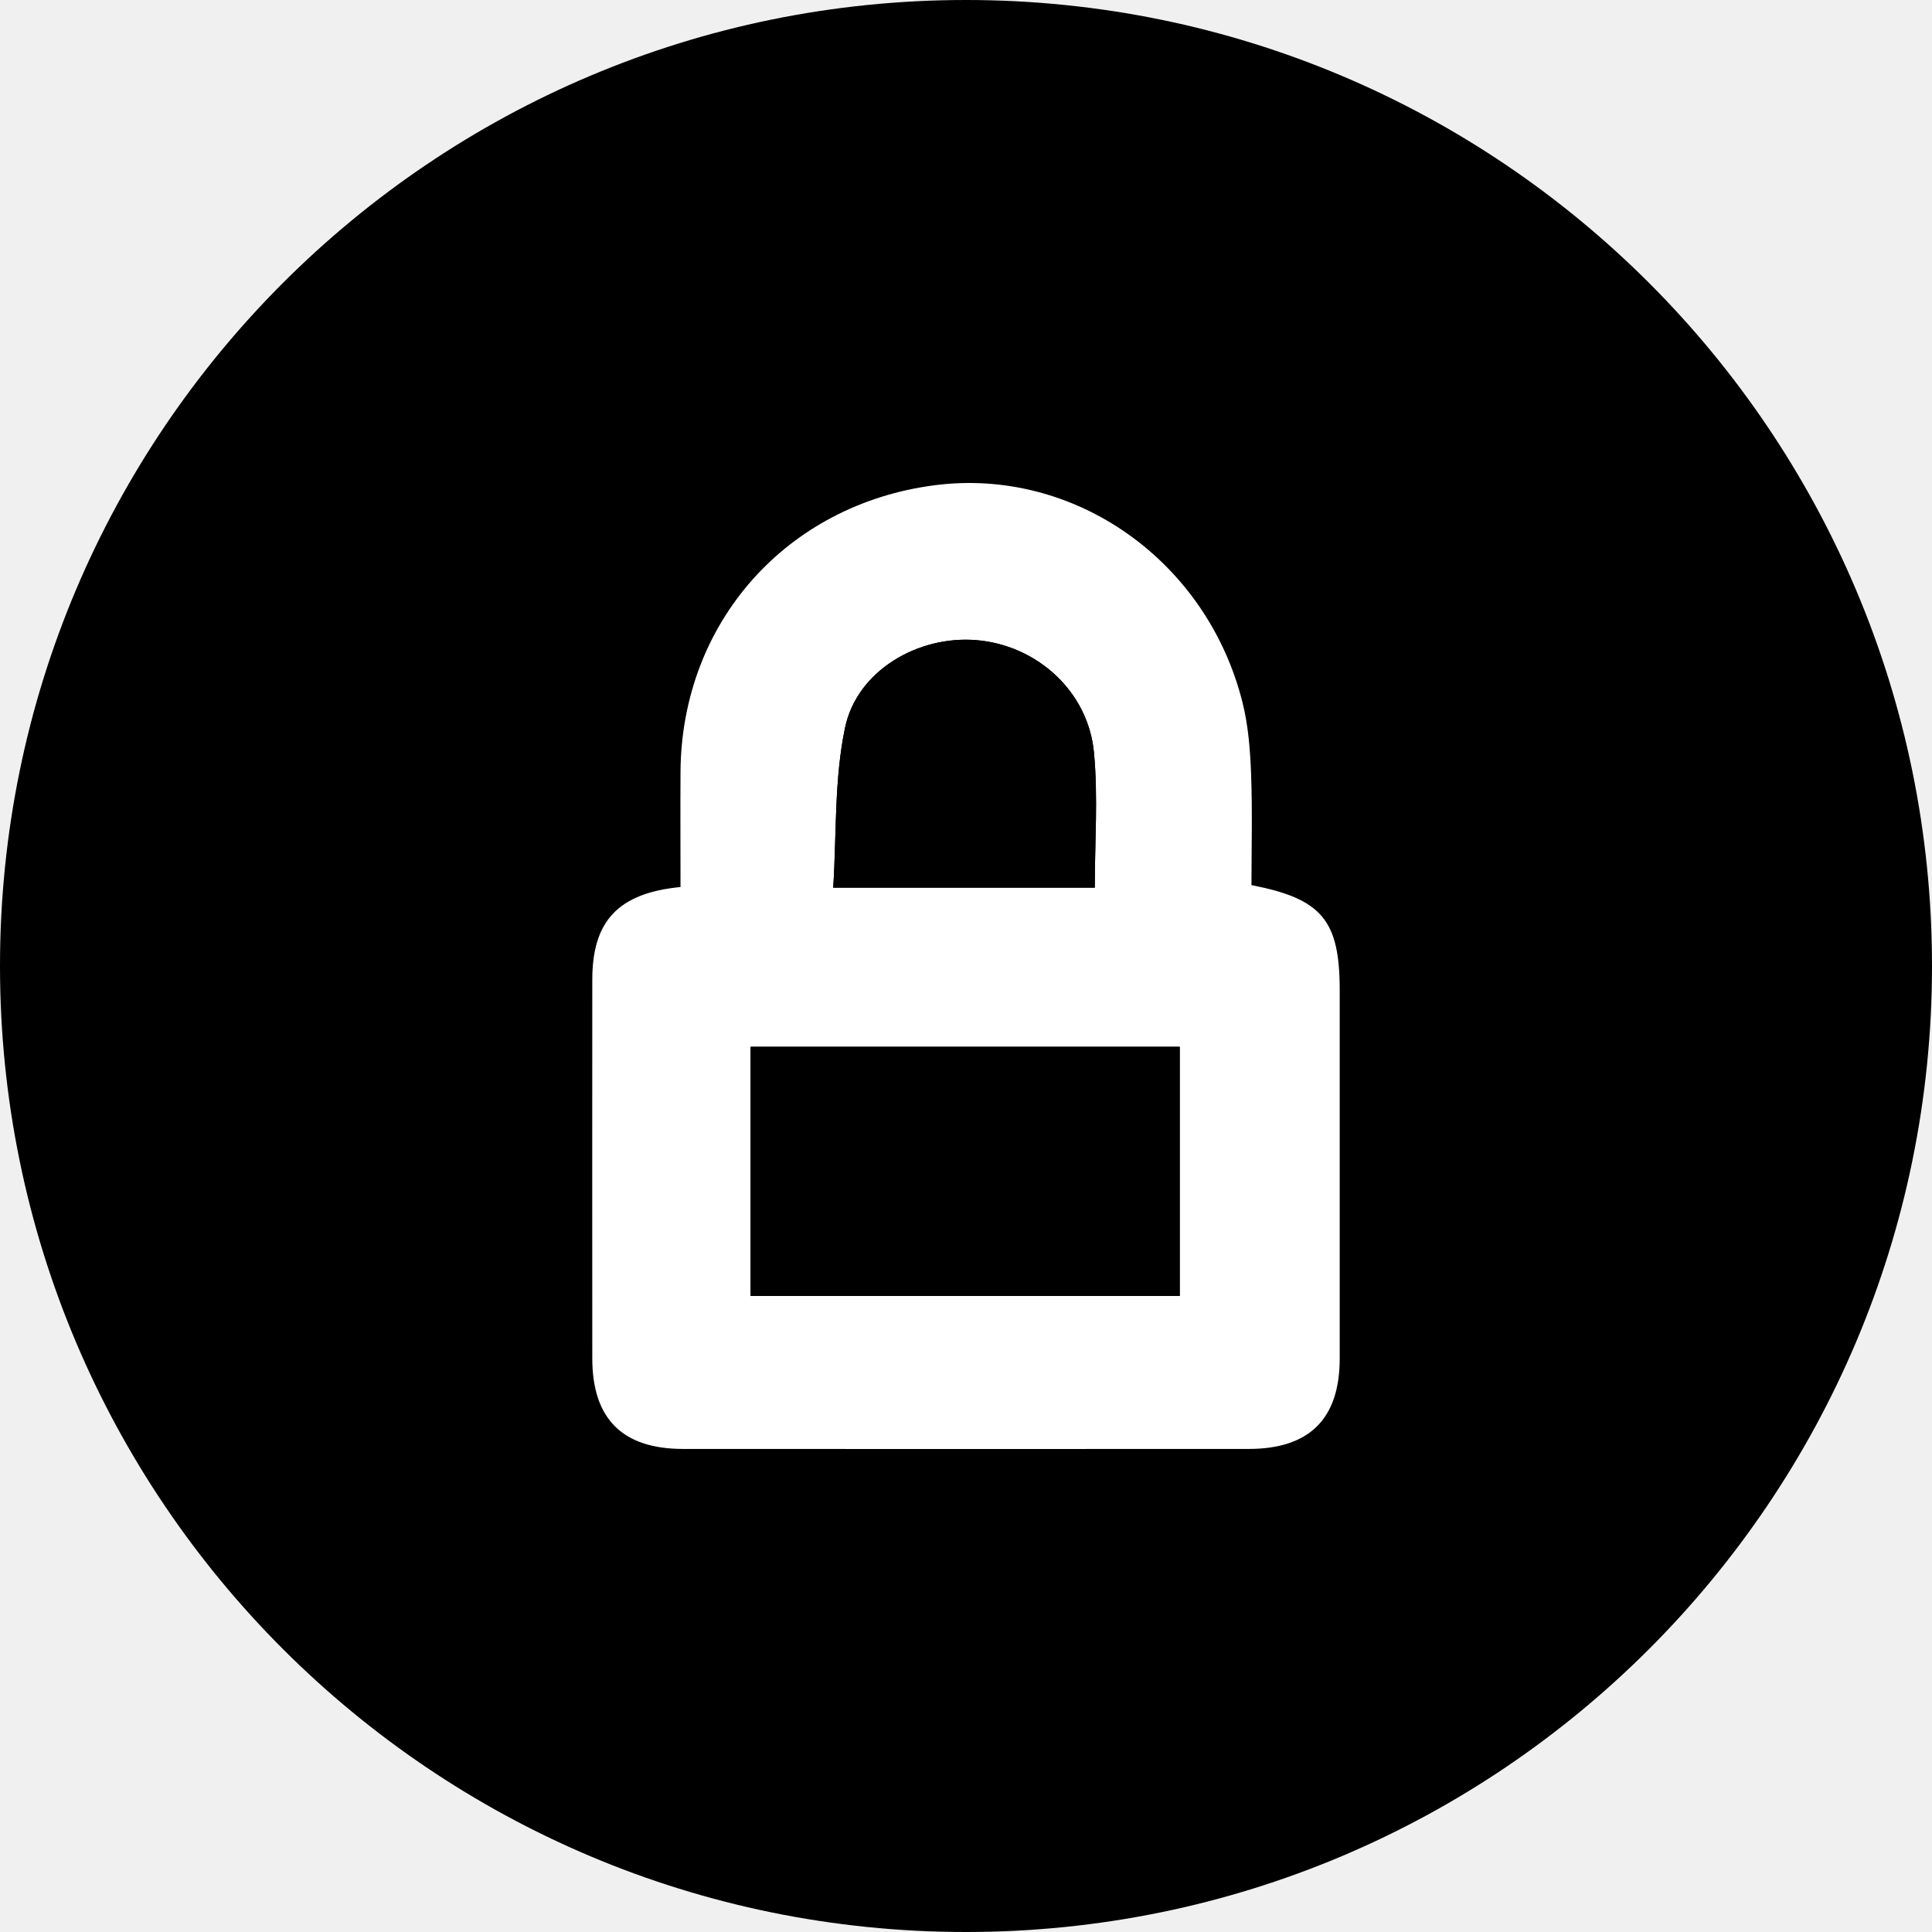
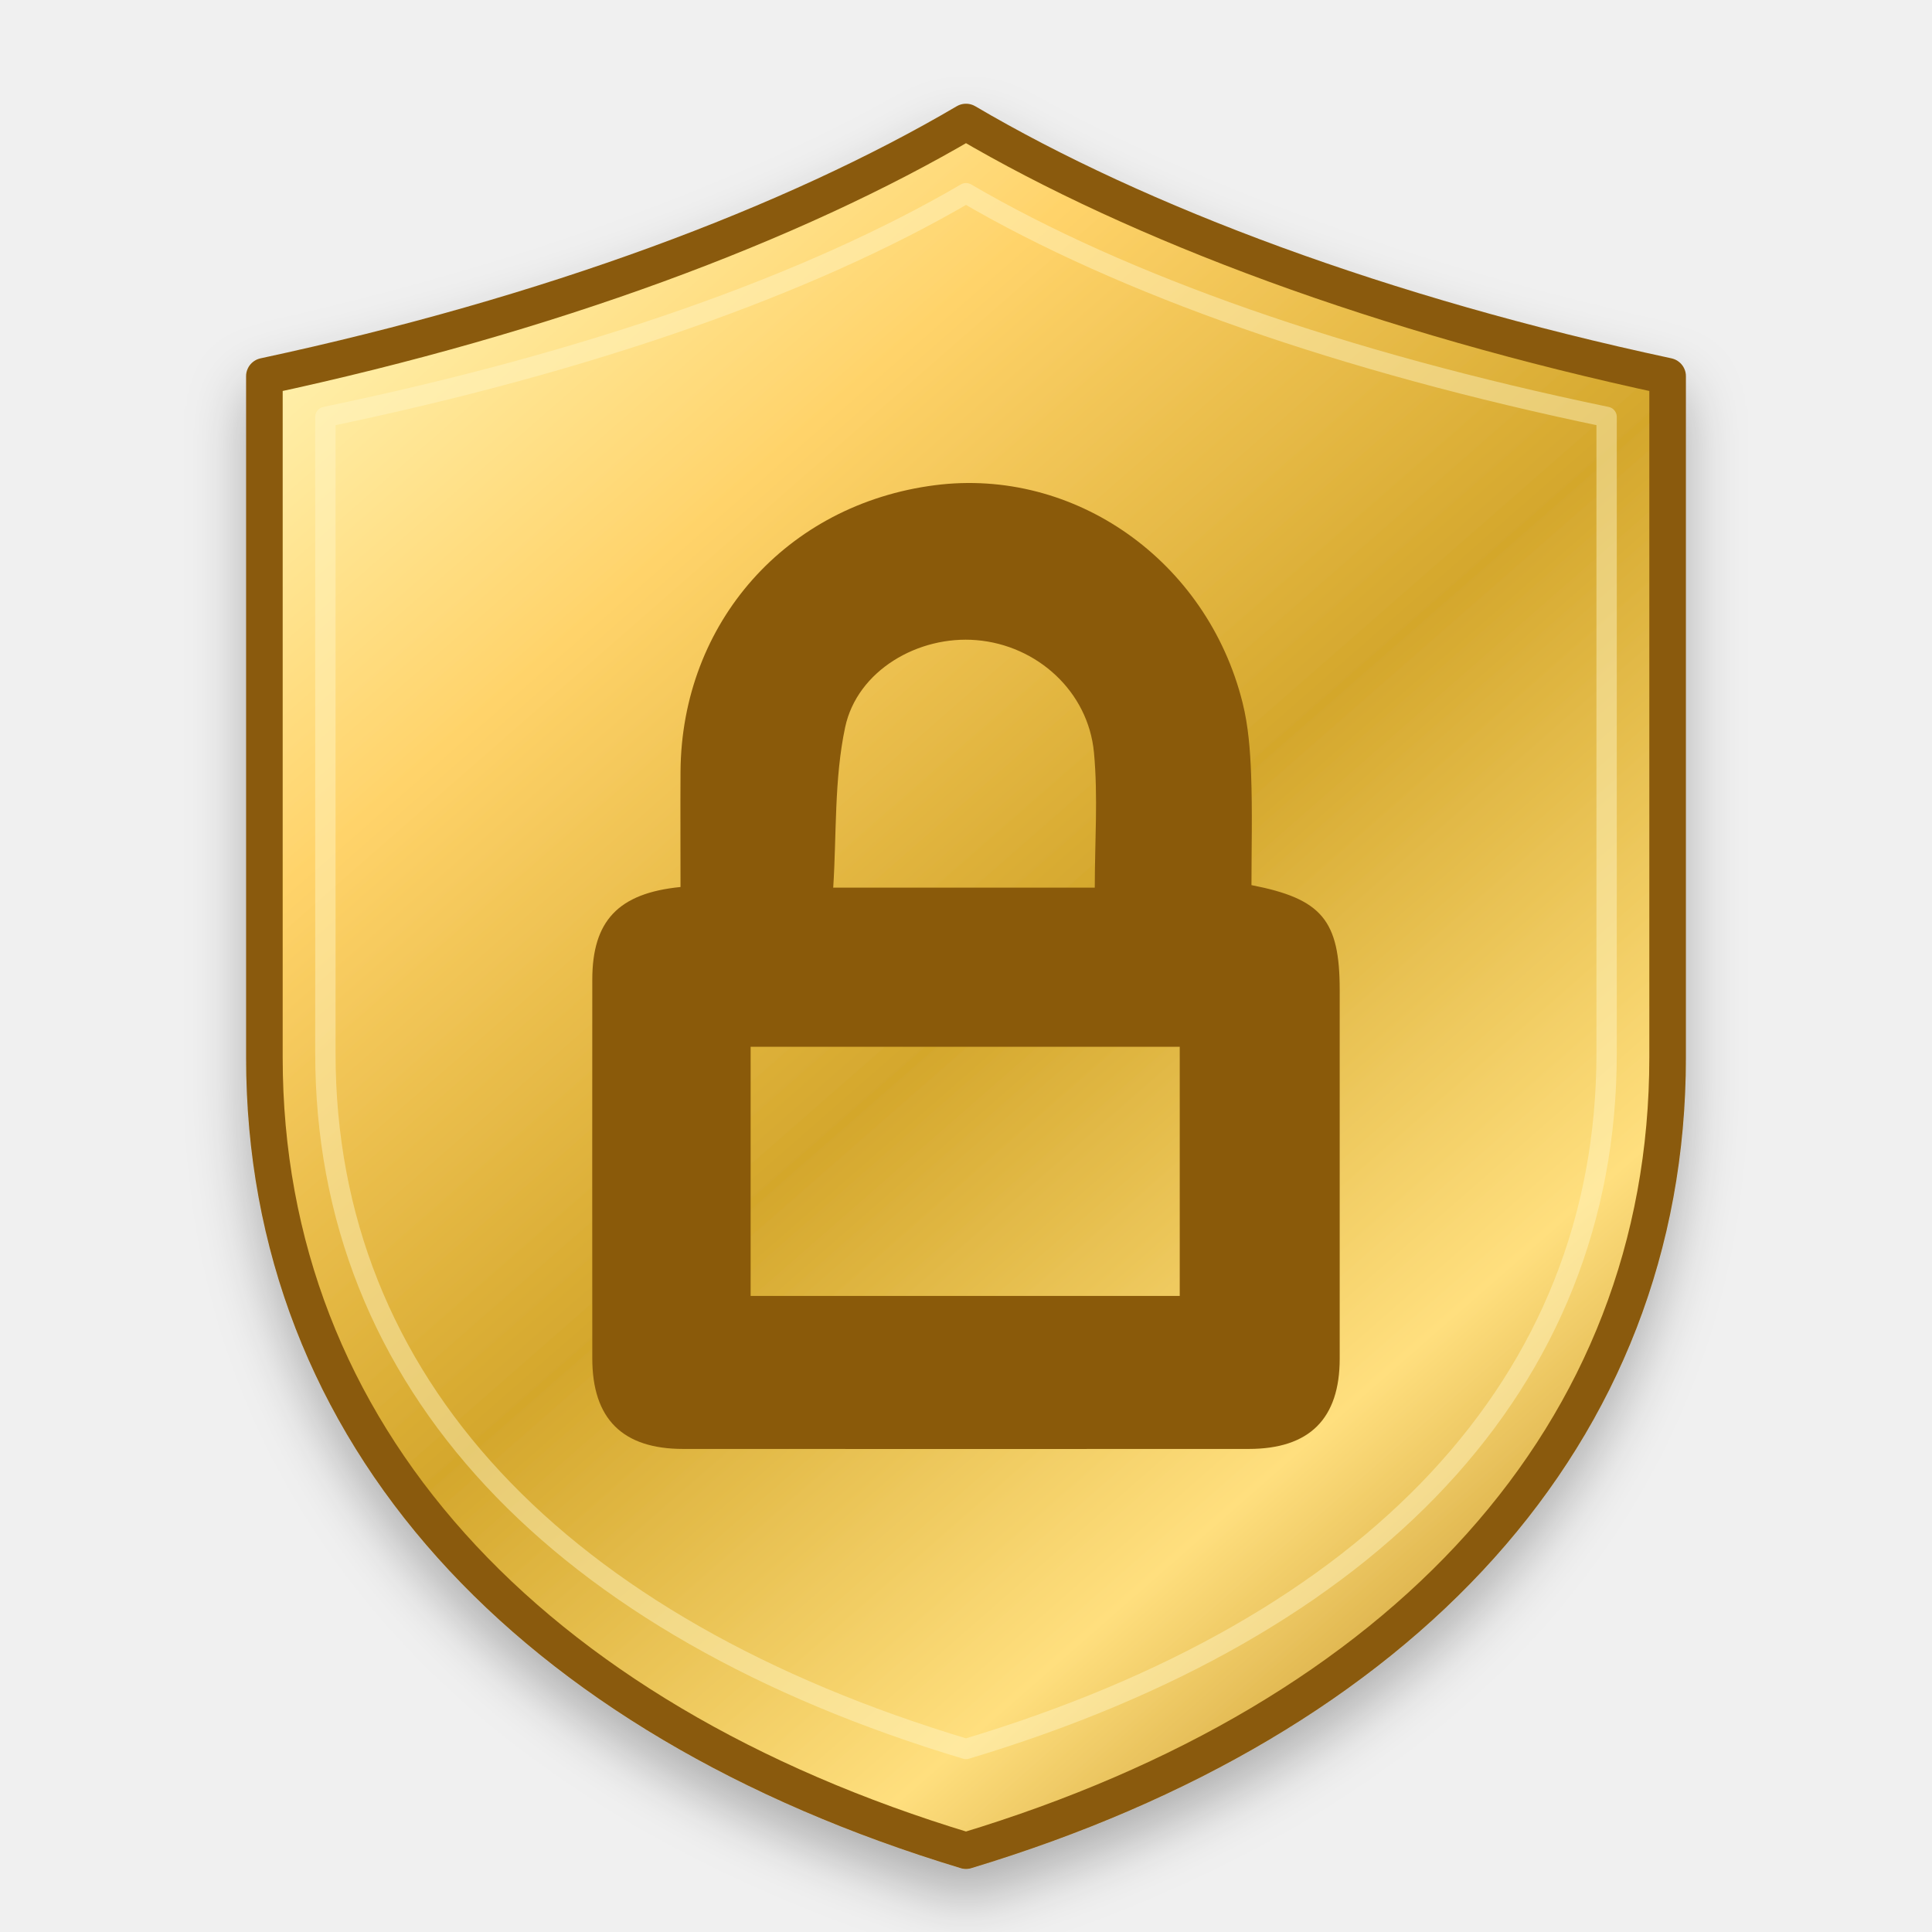
- <svg xmlns="http://www.w3.org/2000/svg" id="Camada_1" data-name="Camada 1" viewBox="0 0 950 950">
+ <svg xmlns="http://www.w3.org/2000/svg" viewBox="0 0 950 950">
  <defs>
-     <style>.cls-1{fill:#fff;}</style>
+     <linearGradient id="goldGradient" x1="160" y1="140" x2="790" y2="860" gradientUnits="userSpaceOnUse">
+       <stop offset="0" stop-color="#fff2b0" />
+       <stop offset="0.22" stop-color="#ffd36a" />
+       <stop offset="0.5" stop-color="#d4a72c" />
+       <stop offset="0.78" stop-color="#ffdf7e" />
+       <stop offset="1" stop-color="#b88314" />
+     </linearGradient>
+     <filter id="softShadow" x="-20%" y="-20%" width="140%" height="140%">
+       <feDropShadow dx="0" dy="14" stdDeviation="14" flood-color="#000" flood-opacity="0.28" />
+     </filter>
  </defs>
-   <circle cx="475" cy="475" r="475" />
-   <path class="cls-1" d="M334.62,436.16c0-19.41-.11-38.06,0-56.71.5-73.36,52.18-131.51,125.12-140.87,68.54-8.8,133.78,37,151.25,106.93,2.85,11.4,3.76,23.45,4.2,35.25.68,18.2.18,36.44.18,54.47,34.66,6.73,43.39,17.3,43.39,51.65q0,90.57,0,181.13c0,29.66-14.89,44.45-44.76,44.46q-139,.06-278.06,0c-29.87,0-44.68-14.79-44.7-44.51q-.06-93.11,0-186.22C291.24,452.93,303.91,439.18,334.62,436.16Zm34.48,78.57v122.5h211V514.73Zm169.22-78.27c0-22.58,1.65-44.68-.4-66.44-2.82-30.06-28-52.77-57.76-55.25-28.62-2.4-58.67,14.93-64.6,42.91-5.41,25.53-4.16,52.47-5.85,78.78Z" />
-   <path d="M369.1,514.73h211v122.5h-211Z" />
-   <path d="M538.32,436.46H409.71c1.69-26.31.44-53.25,5.85-78.78,5.93-28,36-45.31,64.6-42.91C509.87,317.25,535.1,340,537.92,370,540,391.78,538.32,413.88,538.32,436.46Z" />
+   <path filter="url(#softShadow)" d="M475 60        C560 110 680 155 820 185        V520        C820 705 690 845 475 910        C260 845 130 705 130 520        V185        C270 155 390 110 475 60 Z" fill="url(#goldGradient)" stroke="#8a5a0a" stroke-width="18" stroke-linejoin="round" />
+   <path d="M475 95        C552 140 660 178 790 205        V518        C790 680 675 800 475 860        C275 800 160 680 160 518        V205        C290 178 398 140 475 95 Z" fill="none" stroke="#fff6c9" stroke-opacity="0.45" stroke-width="10" stroke-linejoin="round" />
+   <path fill="#8a5a0a" d="M334.62,436.16c0-19.41-.11-38.06,0-56.71.5-73.36,52.18-131.51,125.12-140.87,68.54-8.8,133.78,37,151.25,106.93,2.85,11.4,3.76,23.45,4.2,35.25.68,18.2.18,36.44.18,54.47,34.66,6.73,43.39,17.3,43.39,51.65q0,90.57,0,181.13c0,29.66-14.89,44.45-44.76,44.46q-139,.06-278.06,0c-29.87,0-44.68-14.79-44.7-44.51q-.06-93.11,0-186.22C291.24,452.93,303.91,439.18,334.62,436.16Zm34.48,78.57v122.5h211V514.73Zm169.22-78.27c0-22.58,1.65-44.68-.4-66.44-2.82-30.06-28-52.77-57.76-55.25-28.62-2.4-58.67,14.93-64.6,42.91-5.41,25.53-4.16,52.47-5.85,78.78Z" />
</svg>
